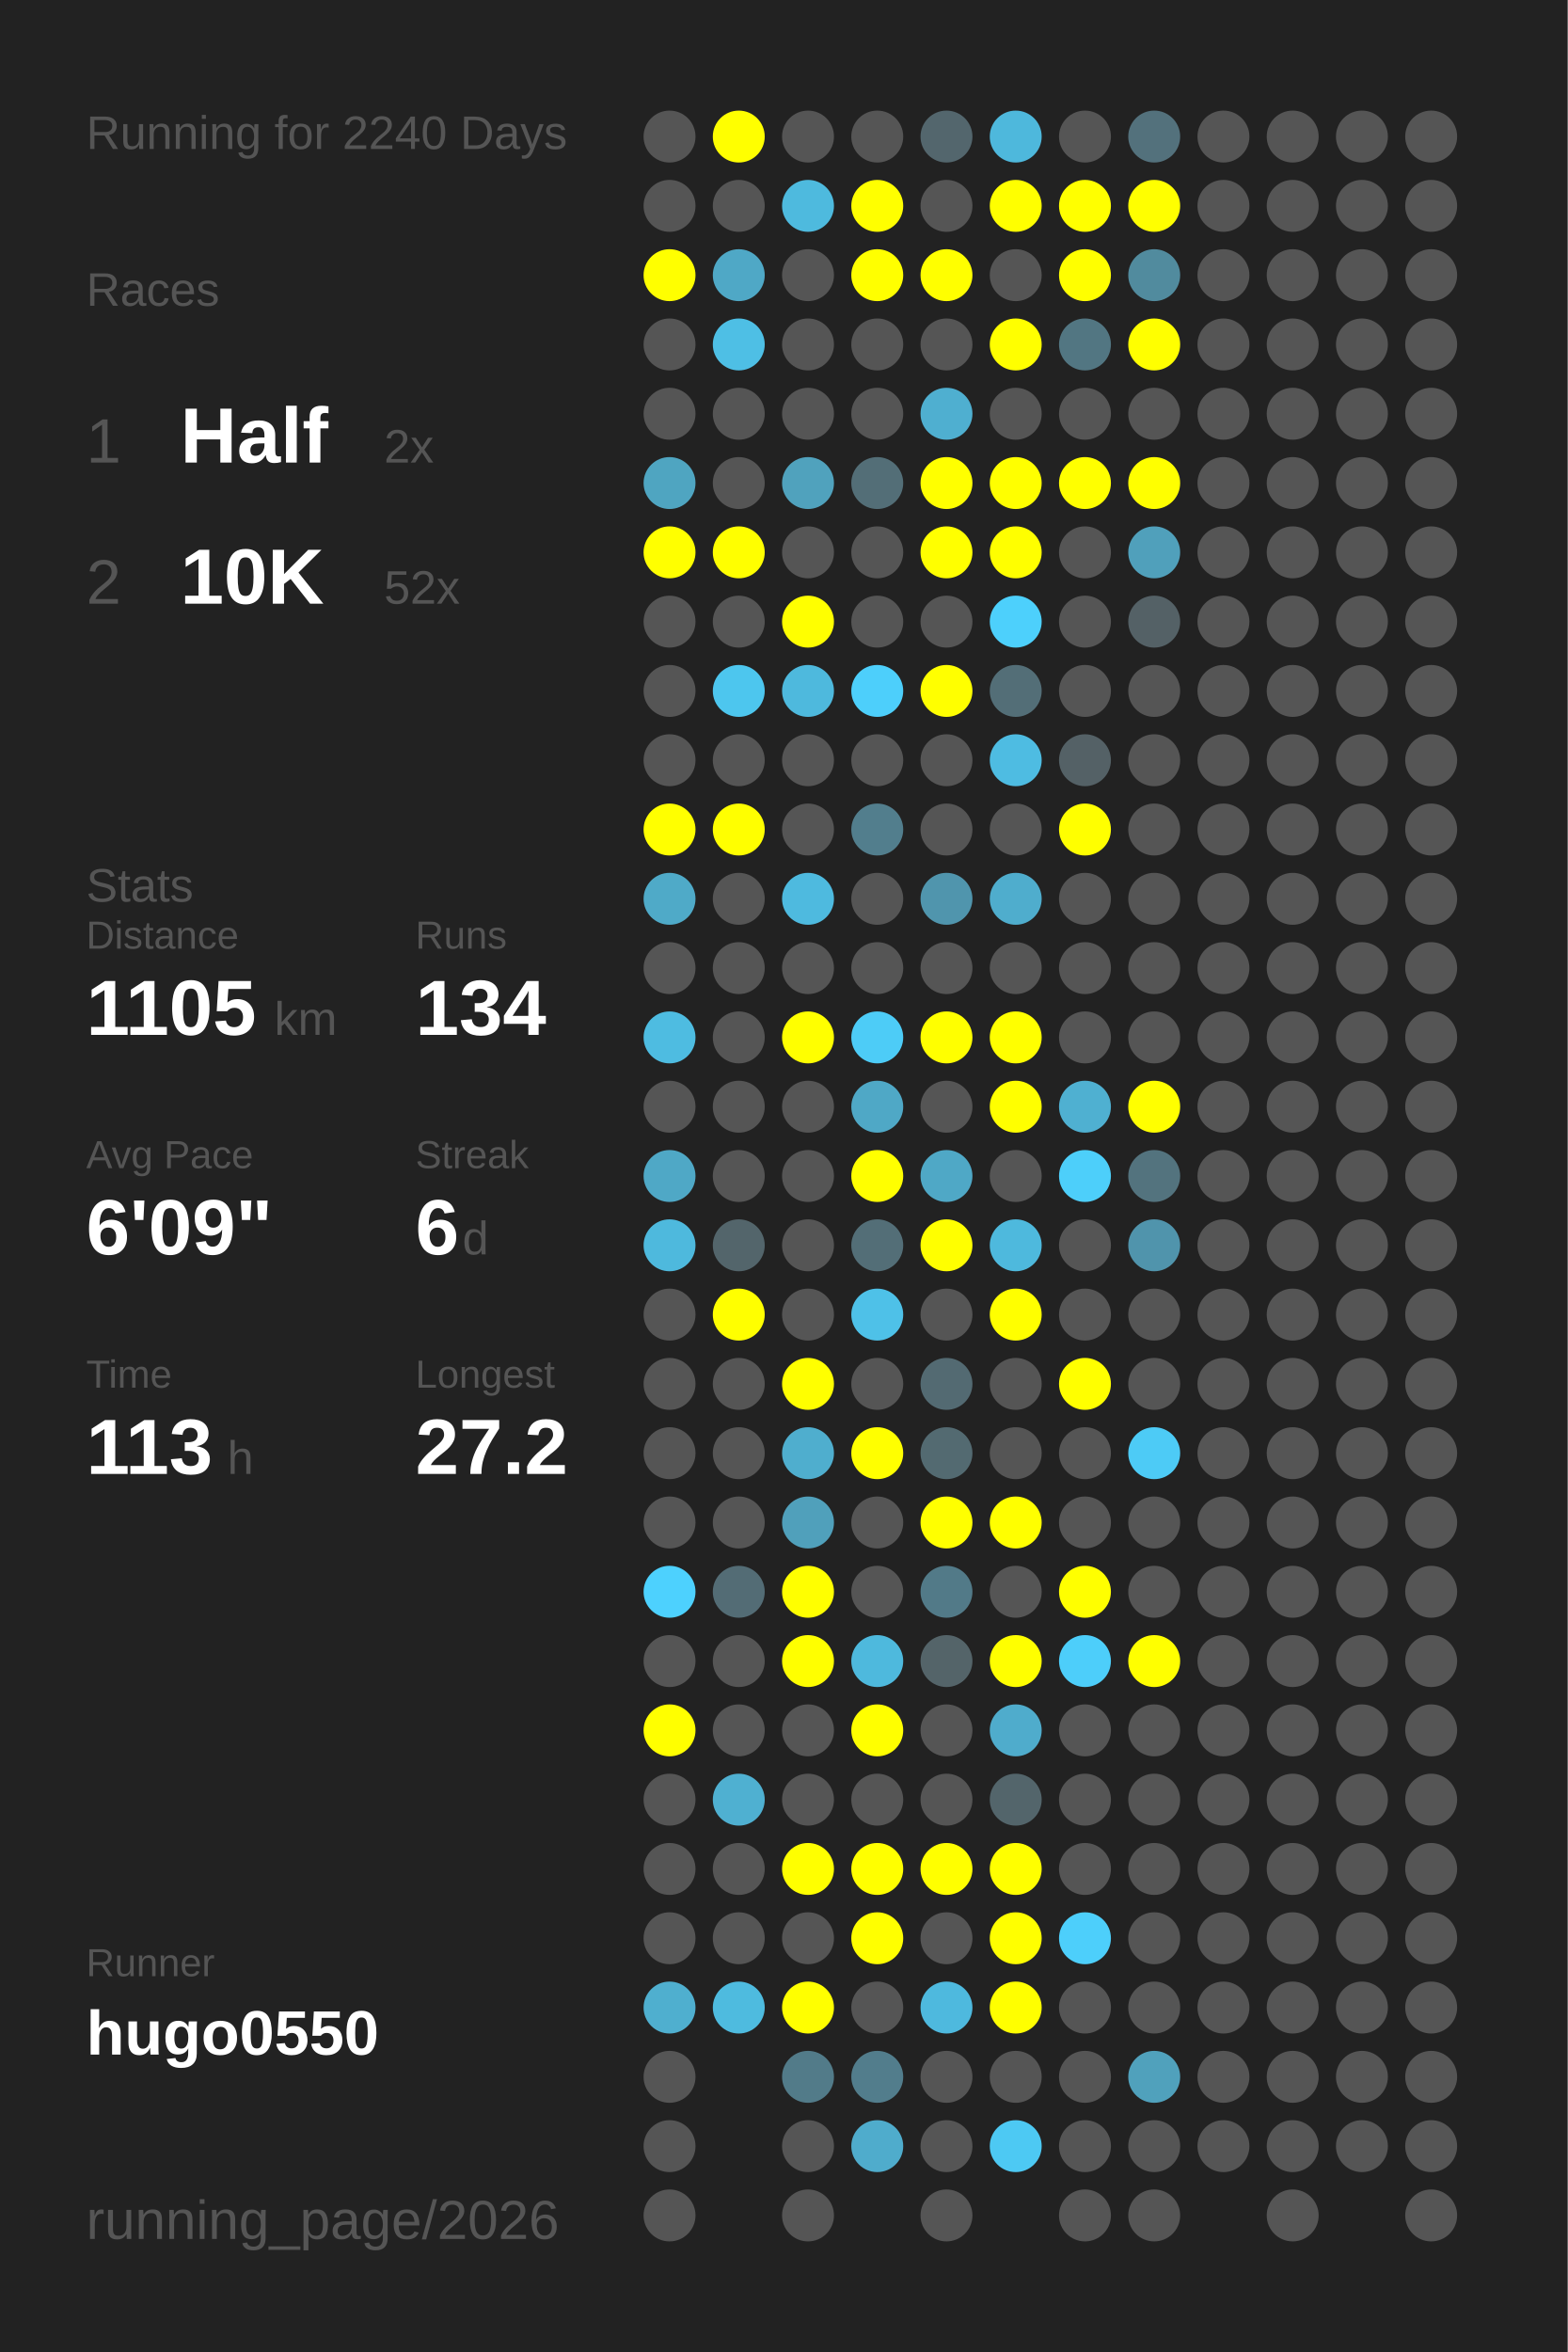
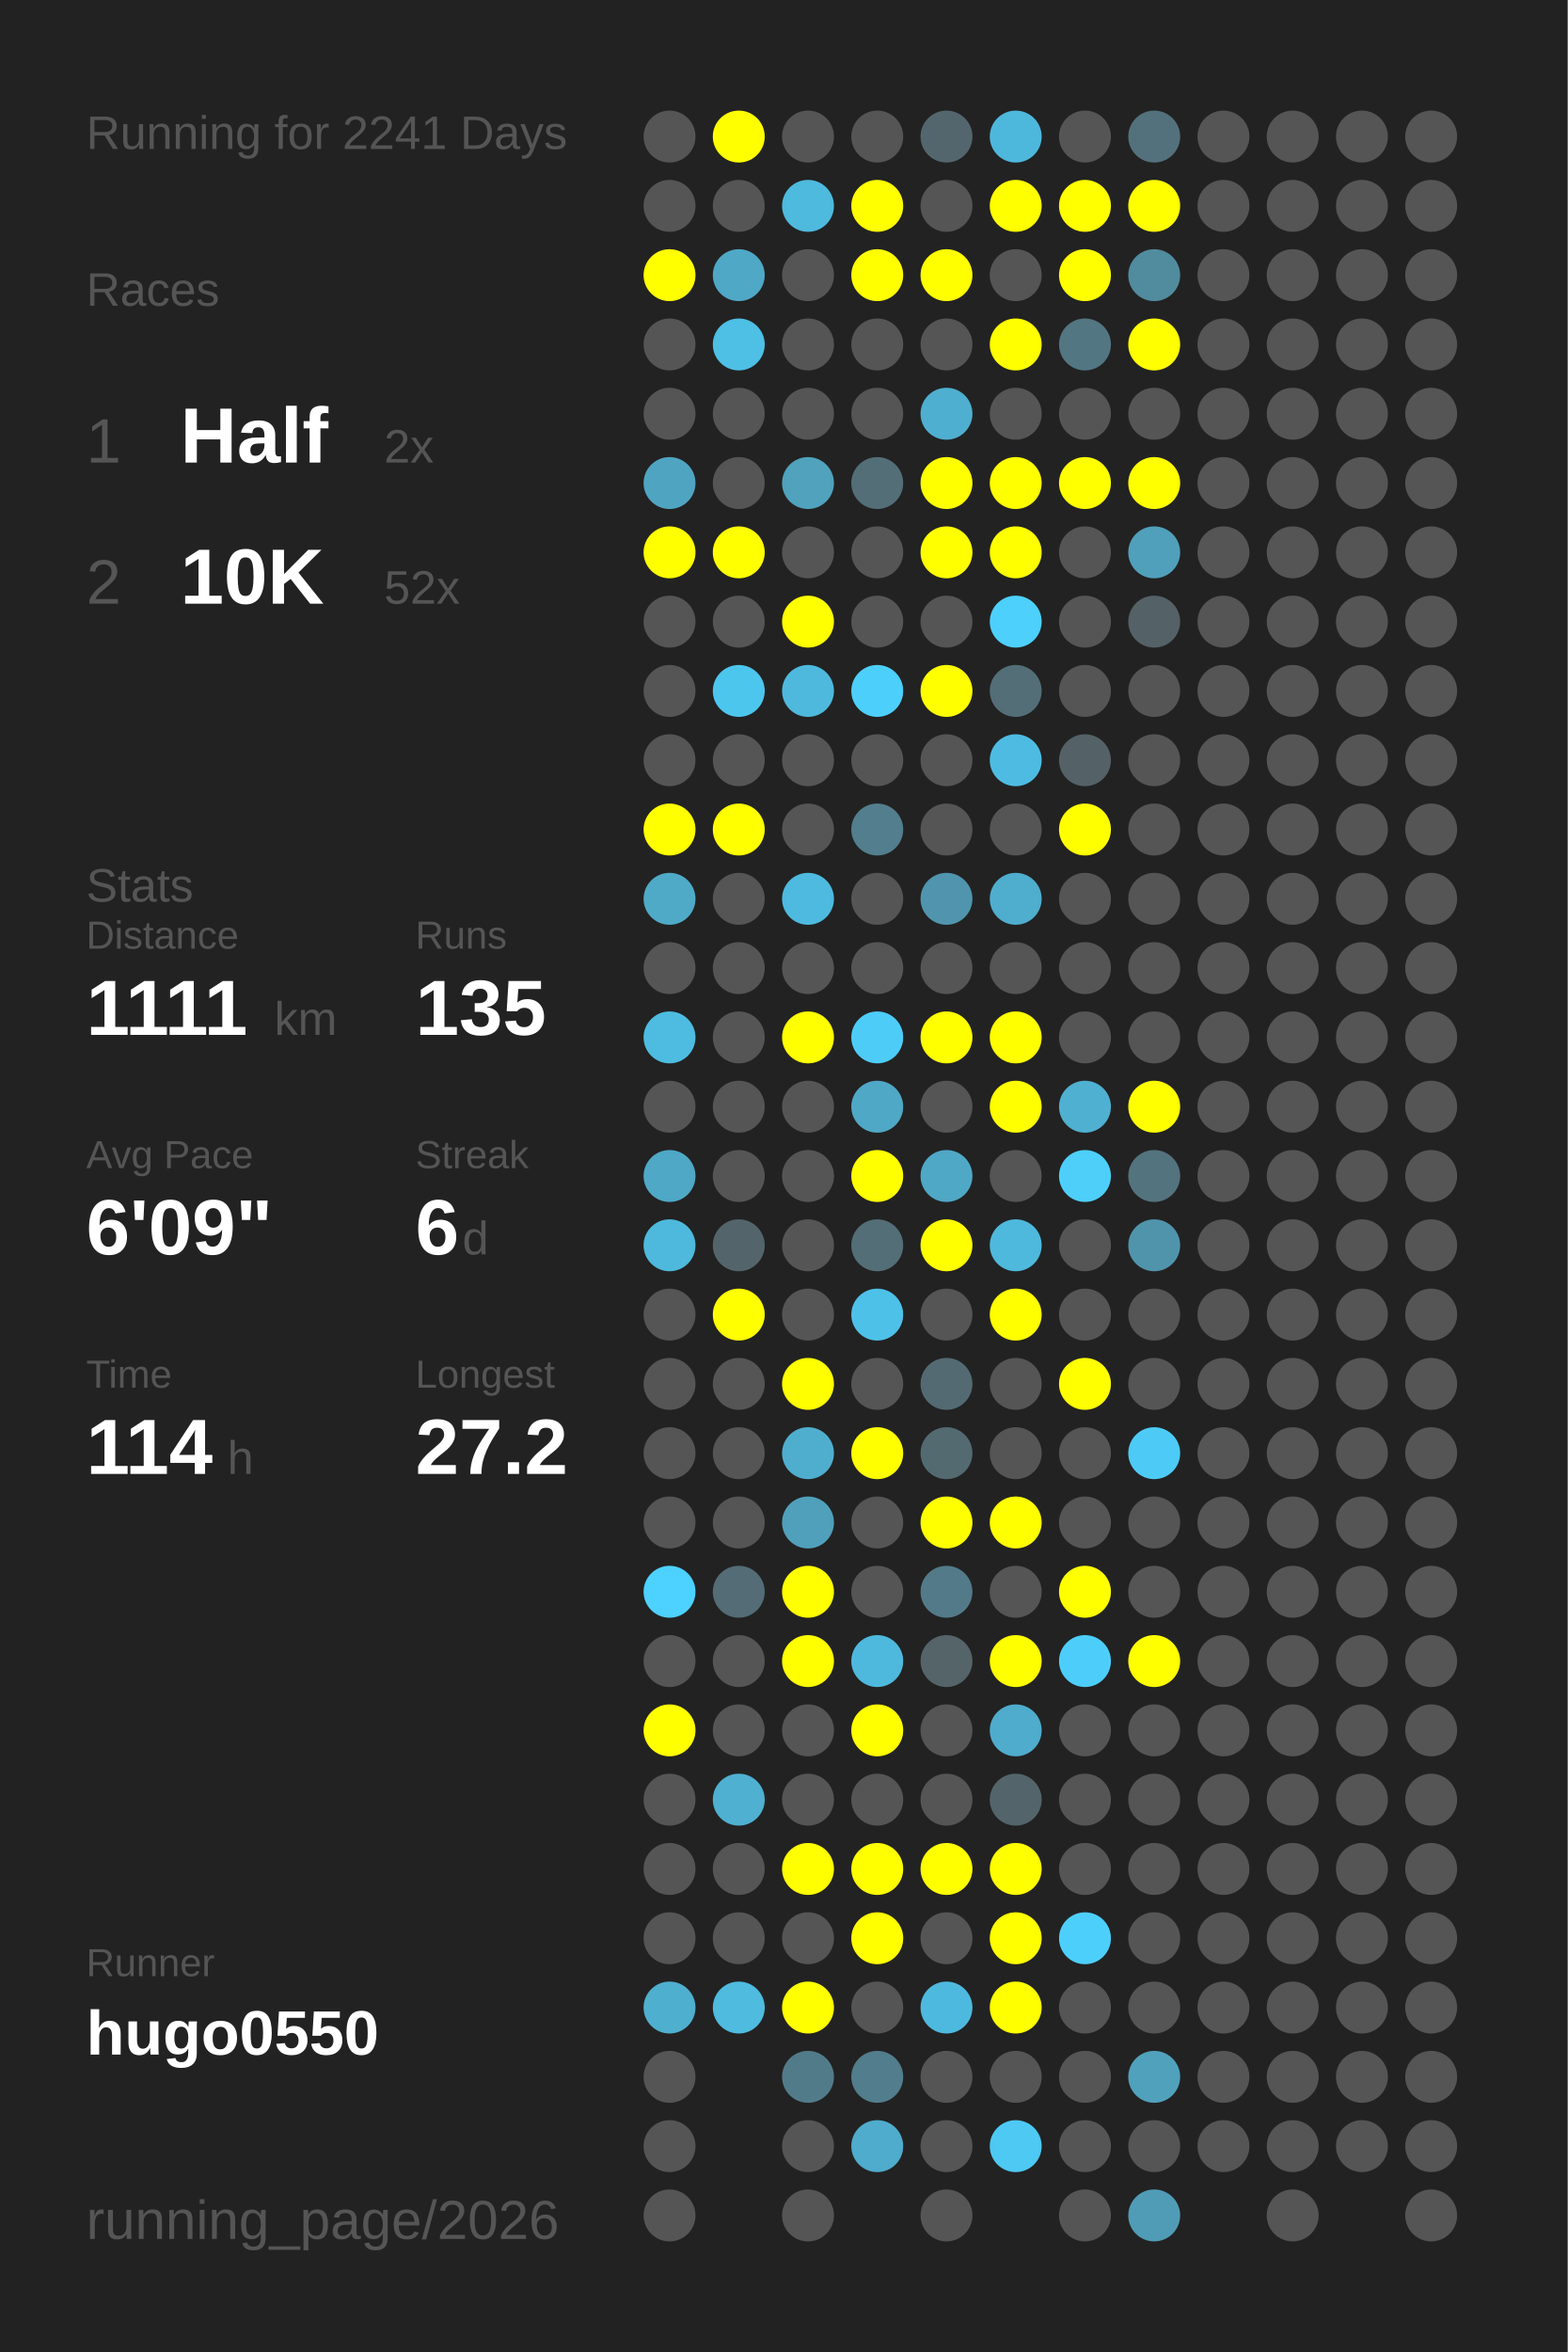
<svg xmlns="http://www.w3.org/2000/svg" baseProfile="full" height="300mm" version="1.1" viewBox="0,0,200,300" width="200mm">
  <defs />
  <rect fill="#222222" height="300" width="200" x="0" y="0" />
-   <text fill="#555555" style="font-size:6px; font-family:Arial;" x="11" y="19">Running for 2240 Days</text>
+   <text fill="#555555" style="font-size:6px; font-family:Arial;" x="11" y="19">Running for 2241 Days</text>
  <text fill="#555555" style="font-size:6px; font-family:Arial;" x="11" y="39">Races</text>
  <text fill="#555555" style="font-size:8px; font-family:Arial;" x="11" y="59">1</text>
  <text fill="#FFFFFF" style="font-size:10px; font-family:Arial; font-weight:bold;" x="23" y="59">Half</text>
  <text fill="#555555" style="font-size:6px; font-family:Arial;" x="49" y="59">2x</text>
  <text fill="#555555" style="font-size:8px; font-family:Arial;" x="11" y="77">2</text>
  <text fill="#FFFFFF" style="font-size:10px; font-family:Arial; font-weight:bold;" x="23" y="77">10K</text>
  <text fill="#555555" style="font-size:6px; font-family:Arial;" x="49" y="77">52x</text>
  <text fill="#555555" style="font-size:6px; font-family:Arial;" x="11" y="115">Stats</text>
  <text fill="#555555" style="font-size:5px; font-family:Arial;" x="11" y="121">Distance</text>
-   <text fill="#FFFFFF" style="font-size:10px; font-family:Arial; font-weight:bold;" x="11" y="132">1105</text>
+   <text fill="#FFFFFF" style="font-size:10px; font-family:Arial; font-weight:bold;" x="11" y="132">1111</text>
  <text fill="#555555" style="font-size:6px; font-family:Arial;" x="35" y="132">km</text>
  <text fill="#555555" style="font-size:5px; font-family:Arial;" x="53" y="121">Runs</text>
-   <text fill="#FFFFFF" style="font-size:10px; font-family:Arial; font-weight:bold;" x="53" y="132">134</text>
+   <text fill="#FFFFFF" style="font-size:10px; font-family:Arial; font-weight:bold;" x="53" y="132">135</text>
  <text fill="#555555" style="font-size:5px; font-family:Arial;" x="11" y="149">Avg Pace</text>
  <text fill="#FFFFFF" style="font-size:10px; font-family:Arial; font-weight:bold;" x="11" y="160">6'09"</text>
  <text fill="#555555" style="font-size:5px; font-family:Arial;" x="53" y="149">Streak</text>
  <text fill="#FFFFFF" style="font-size:10px; font-family:Arial; font-weight:bold;" x="53" y="160">6</text>
  <text fill="#555555" style="font-size:6px; font-family:Arial;" x="59" y="160">d</text>
  <text fill="#555555" style="font-size:5px; font-family:Arial;" x="11" y="177">Time</text>
-   <text fill="#FFFFFF" style="font-size:10px; font-family:Arial; font-weight:bold;" x="11" y="188">113</text>
+   <text fill="#FFFFFF" style="font-size:10px; font-family:Arial; font-weight:bold;" x="11" y="188">114</text>
  <text fill="#555555" style="font-size:6px; font-family:Arial;" x="29" y="188">h</text>
  <text fill="#555555" style="font-size:5px; font-family:Arial;" x="53" y="177">Longest</text>
  <text fill="#FFFFFF" style="font-size:10px; font-family:Arial; font-weight:bold;" x="53" y="188">27.2</text>
  <text fill="#555555" style="font-size:5px; font-family:Arial;" x="11" y="252.065">Runner</text>
  <text fill="#FFFFFF" style="font-size:8px; font-family:Arial; font-weight:bold;" x="11" y="262.065">hugo0550</text>
  <text fill="#555555" style="font-size:7px; font-family:Arial;" x="11" y="285.581">running_page/2026</text>
  <circle cx="85.417" cy="17.419" fill="#555555" r="3.312" />
  <circle cx="85.417" cy="26.258" fill="#555555" r="3.312" />
  <circle cx="85.417" cy="35.097" fill="#FFFF00" r="3.312" />
  <circle cx="85.417" cy="43.935" fill="#555555" r="3.312" />
  <circle cx="85.417" cy="52.774" fill="#555555" r="3.312" />
  <circle cx="85.417" cy="61.613" fill="#4fa5c1" r="3.312" />
  <circle cx="85.417" cy="70.452" fill="#FFFF00" r="3.312" />
  <circle cx="85.417" cy="79.29" fill="#555555" r="3.312" />
  <circle cx="85.417" cy="88.129" fill="#555555" r="3.312" />
  <circle cx="85.417" cy="96.968" fill="#555555" r="3.312" />
  <circle cx="85.417" cy="105.806" fill="#FFFF00" r="3.312" />
  <circle cx="85.417" cy="114.645" fill="#4faac8" r="3.312" />
  <circle cx="85.417" cy="123.484" fill="#555555" r="3.312" />
  <circle cx="85.417" cy="132.323" fill="#4ebce1" r="3.312" />
  <circle cx="85.417" cy="141.161" fill="#555555" r="3.312" />
  <circle cx="85.417" cy="150" fill="#4fa8c6" r="3.312" />
  <circle cx="85.417" cy="158.839" fill="#4eb9dd" r="3.312" />
  <circle cx="85.417" cy="167.677" fill="#555555" r="3.312" />
  <circle cx="85.417" cy="176.516" fill="#555555" r="3.312" />
  <circle cx="85.417" cy="185.355" fill="#555555" r="3.312" />
  <circle cx="85.417" cy="194.194" fill="#555555" r="3.312" />
  <circle cx="85.417" cy="203.032" fill="#4dd1fe" r="3.312" />
  <circle cx="85.417" cy="211.871" fill="#555555" r="3.312" />
  <circle cx="85.417" cy="220.71" fill="#FFFF00" r="3.312" />
  <circle cx="85.417" cy="229.548" fill="#555555" r="3.312" />
  <circle cx="85.417" cy="238.387" fill="#555555" r="3.312" />
  <circle cx="85.417" cy="247.226" fill="#555555" r="3.312" />
  <circle cx="85.417" cy="256.065" fill="#4fafcf" r="3.312" />
  <circle cx="85.417" cy="264.903" fill="#555555" r="3.312" />
  <circle cx="85.417" cy="273.742" fill="#555555" r="3.312" />
  <circle cx="85.417" cy="282.581" fill="#555555" r="3.312" />
  <circle cx="94.25" cy="17.419" fill="#FFFF00" r="3.312" />
  <circle cx="94.25" cy="26.258" fill="#555555" r="3.312" />
  <circle cx="94.25" cy="35.097" fill="#4fa8c6" r="3.312" />
  <circle cx="94.25" cy="43.935" fill="#4ebfe5" r="3.312" />
  <circle cx="94.25" cy="52.774" fill="#555555" r="3.312" />
  <circle cx="94.25" cy="61.613" fill="#555555" r="3.312" />
  <circle cx="94.25" cy="70.452" fill="#FFFF00" r="3.312" />
  <circle cx="94.25" cy="79.29" fill="#555555" r="3.312" />
  <circle cx="94.25" cy="88.129" fill="#4dc6ee" r="3.312" />
  <circle cx="94.25" cy="96.968" fill="#555555" r="3.312" />
  <circle cx="94.25" cy="105.806" fill="#FFFF00" r="3.312" />
  <circle cx="94.25" cy="114.645" fill="#555555" r="3.312" />
  <circle cx="94.25" cy="123.484" fill="#555555" r="3.312" />
  <circle cx="94.25" cy="132.323" fill="#555555" r="3.312" />
  <circle cx="94.25" cy="141.161" fill="#555555" r="3.312" />
  <circle cx="94.25" cy="150" fill="#555555" r="3.312" />
  <circle cx="94.25" cy="158.839" fill="#53656b" r="3.312" />
  <circle cx="94.25" cy="167.677" fill="#FFFF00" r="3.312" />
  <circle cx="94.25" cy="176.516" fill="#555555" r="3.312" />
  <circle cx="94.25" cy="185.355" fill="#555555" r="3.312" />
  <circle cx="94.25" cy="194.194" fill="#555555" r="3.312" />
  <circle cx="94.25" cy="203.032" fill="#536c75" r="3.312" />
  <circle cx="94.25" cy="211.871" fill="#555555" r="3.312" />
  <circle cx="94.25" cy="220.71" fill="#555555" r="3.312" />
  <circle cx="94.25" cy="229.548" fill="#4fb0d1" r="3.312" />
  <circle cx="94.25" cy="238.387" fill="#555555" r="3.312" />
  <circle cx="94.25" cy="247.226" fill="#555555" r="3.312" />
  <circle cx="94.25" cy="256.065" fill="#4ebbdf" r="3.312" />
  <circle cx="103.083" cy="17.419" fill="#555555" r="3.312" />
  <circle cx="103.083" cy="26.258" fill="#4ebade" r="3.312" />
  <circle cx="103.083" cy="35.097" fill="#555555" r="3.312" />
  <circle cx="103.083" cy="43.935" fill="#555555" r="3.312" />
  <circle cx="103.083" cy="52.774" fill="#555555" r="3.312" />
  <circle cx="103.083" cy="61.613" fill="#50a2bd" r="3.312" />
  <circle cx="103.083" cy="70.452" fill="#555555" r="3.312" />
  <circle cx="103.083" cy="79.29" fill="#FFFF00" r="3.312" />
  <circle cx="103.083" cy="88.129" fill="#4eb9dd" r="3.312" />
  <circle cx="103.083" cy="96.968" fill="#555555" r="3.312" />
  <circle cx="103.083" cy="105.806" fill="#555555" r="3.312" />
  <circle cx="103.083" cy="114.645" fill="#4ebadf" r="3.312" />
  <circle cx="103.083" cy="123.484" fill="#555555" r="3.312" />
  <circle cx="103.083" cy="132.323" fill="#FFFF00" r="3.312" />
  <circle cx="103.083" cy="141.161" fill="#555555" r="3.312" />
  <circle cx="103.083" cy="150" fill="#555555" r="3.312" />
  <circle cx="103.083" cy="158.839" fill="#555555" r="3.312" />
  <circle cx="103.083" cy="167.677" fill="#555555" r="3.312" />
  <circle cx="103.083" cy="176.516" fill="#FFFF00" r="3.312" />
  <circle cx="103.083" cy="185.355" fill="#4faece" r="3.312" />
  <circle cx="103.083" cy="194.194" fill="#50a0bb" r="3.312" />
  <circle cx="103.083" cy="203.032" fill="#FFFF00" r="3.312" />
  <circle cx="103.083" cy="211.871" fill="#FFFF00" r="3.312" />
  <circle cx="103.083" cy="220.71" fill="#555555" r="3.312" />
  <circle cx="103.083" cy="229.548" fill="#555555" r="3.312" />
  <circle cx="103.083" cy="238.387" fill="#FFFF00" r="3.312" />
  <circle cx="103.083" cy="247.226" fill="#555555" r="3.312" />
  <circle cx="103.083" cy="256.065" fill="#FFFF00" r="3.312" />
  <circle cx="103.083" cy="264.903" fill="#527b89" r="3.312" />
  <circle cx="103.083" cy="273.742" fill="#555555" r="3.312" />
  <circle cx="103.083" cy="282.581" fill="#555555" r="3.312" />
  <circle cx="111.917" cy="17.419" fill="#555555" r="3.312" />
  <circle cx="111.917" cy="26.258" fill="#FFFF00" r="3.312" />
  <circle cx="111.917" cy="35.097" fill="#FFFF00" r="3.312" />
  <circle cx="111.917" cy="43.935" fill="#555555" r="3.312" />
  <circle cx="111.917" cy="52.774" fill="#555555" r="3.312" />
  <circle cx="111.917" cy="61.613" fill="#536e77" r="3.312" />
  <circle cx="111.917" cy="70.452" fill="#555555" r="3.312" />
  <circle cx="111.917" cy="79.29" fill="#555555" r="3.312" />
  <circle cx="111.917" cy="88.129" fill="#4dcffb" r="3.312" />
  <circle cx="111.917" cy="96.968" fill="#555555" r="3.312" />
  <circle cx="111.917" cy="105.806" fill="#527e8d" r="3.312" />
  <circle cx="111.917" cy="114.645" fill="#555555" r="3.312" />
  <circle cx="111.917" cy="123.484" fill="#555555" r="3.312" />
  <circle cx="111.917" cy="132.323" fill="#4dccf7" r="3.312" />
  <circle cx="111.917" cy="141.161" fill="#4fa8c6" r="3.312" />
  <circle cx="111.917" cy="150" fill="#FFFF00" r="3.312" />
  <circle cx="111.917" cy="158.839" fill="#536e77" r="3.312" />
  <circle cx="111.917" cy="167.677" fill="#4ec1e8" r="3.312" />
  <circle cx="111.917" cy="176.516" fill="#555555" r="3.312" />
  <circle cx="111.917" cy="185.355" fill="#FFFF00" r="3.312" />
  <circle cx="111.917" cy="194.194" fill="#555555" r="3.312" />
  <circle cx="111.917" cy="203.032" fill="#555555" r="3.312" />
  <circle cx="111.917" cy="211.871" fill="#4eb9dd" r="3.312" />
  <circle cx="111.917" cy="220.71" fill="#FFFF00" r="3.312" />
  <circle cx="111.917" cy="229.548" fill="#555555" r="3.312" />
  <circle cx="111.917" cy="238.387" fill="#FFFF00" r="3.312" />
  <circle cx="111.917" cy="247.226" fill="#FFFF00" r="3.312" />
  <circle cx="111.917" cy="256.065" fill="#555555" r="3.312" />
  <circle cx="111.917" cy="264.903" fill="#527d8c" r="3.312" />
  <circle cx="111.917" cy="273.742" fill="#4faccc" r="3.312" />
  <circle cx="120.75" cy="17.419" fill="#53666d" r="3.312" />
  <circle cx="120.75" cy="26.258" fill="#555555" r="3.312" />
  <circle cx="120.75" cy="35.097" fill="#FFFF00" r="3.312" />
  <circle cx="120.75" cy="43.935" fill="#555555" r="3.312" />
  <circle cx="120.75" cy="52.774" fill="#4fafd0" r="3.312" />
  <circle cx="120.75" cy="61.613" fill="#FFFF00" r="3.312" />
  <circle cx="120.75" cy="70.452" fill="#FFFF00" r="3.312" />
  <circle cx="120.75" cy="79.29" fill="#555555" r="3.312" />
  <circle cx="120.75" cy="88.129" fill="#FFFF00" r="3.312" />
  <circle cx="120.75" cy="96.968" fill="#555555" r="3.312" />
  <circle cx="120.75" cy="105.806" fill="#555555" r="3.312" />
  <circle cx="120.75" cy="114.645" fill="#5095ad" r="3.312" />
  <circle cx="120.75" cy="123.484" fill="#555555" r="3.312" />
  <circle cx="120.75" cy="132.323" fill="#FFFF00" r="3.312" />
  <circle cx="120.75" cy="141.161" fill="#555555" r="3.312" />
  <circle cx="120.75" cy="150" fill="#4fa8c6" r="3.312" />
  <circle cx="120.75" cy="158.839" fill="#FFFF00" r="3.312" />
  <circle cx="120.75" cy="167.677" fill="#555555" r="3.312" />
  <circle cx="120.75" cy="176.516" fill="#536a72" r="3.312" />
  <circle cx="120.75" cy="185.355" fill="#536a71" r="3.312" />
  <circle cx="120.75" cy="194.194" fill="#FFFF00" r="3.312" />
  <circle cx="120.75" cy="203.032" fill="#527a88" r="3.312" />
  <circle cx="120.75" cy="211.871" fill="#546469" r="3.312" />
  <circle cx="120.75" cy="220.71" fill="#555555" r="3.312" />
  <circle cx="120.75" cy="229.548" fill="#555555" r="3.312" />
  <circle cx="120.75" cy="238.387" fill="#FFFF00" r="3.312" />
  <circle cx="120.75" cy="247.226" fill="#555555" r="3.312" />
  <circle cx="120.75" cy="256.065" fill="#4eb9de" r="3.312" />
  <circle cx="120.75" cy="264.903" fill="#555555" r="3.312" />
  <circle cx="120.75" cy="273.742" fill="#555555" r="3.312" />
  <circle cx="120.75" cy="282.581" fill="#555555" r="3.312" />
  <circle cx="129.583" cy="17.419" fill="#4eb8dc" r="3.312" />
  <circle cx="129.583" cy="26.258" fill="#FFFF00" r="3.312" />
  <circle cx="129.583" cy="35.097" fill="#555555" r="3.312" />
  <circle cx="129.583" cy="43.935" fill="#FFFF00" r="3.312" />
  <circle cx="129.583" cy="52.774" fill="#555555" r="3.312" />
  <circle cx="129.583" cy="61.613" fill="#FFFF00" r="3.312" />
  <circle cx="129.583" cy="70.452" fill="#FFFF00" r="3.312" />
  <circle cx="129.583" cy="79.29" fill="#4dd0fc" r="3.312" />
  <circle cx="129.583" cy="88.129" fill="#536e77" r="3.312" />
  <circle cx="129.583" cy="96.968" fill="#4ebce2" r="3.312" />
  <circle cx="129.583" cy="105.806" fill="#555555" r="3.312" />
  <circle cx="129.583" cy="114.645" fill="#4fadcd" r="3.312" />
  <circle cx="129.583" cy="123.484" fill="#555555" r="3.312" />
  <circle cx="129.583" cy="132.323" fill="#FFFF00" r="3.312" />
  <circle cx="129.583" cy="141.161" fill="#FFFF00" r="3.312" />
  <circle cx="129.583" cy="150" fill="#555555" r="3.312" />
  <circle cx="129.583" cy="158.839" fill="#4eb9dd" r="3.312" />
  <circle cx="129.583" cy="167.677" fill="#FFFF00" r="3.312" />
  <circle cx="129.583" cy="176.516" fill="#555555" r="3.312" />
  <circle cx="129.583" cy="185.355" fill="#555555" r="3.312" />
  <circle cx="129.583" cy="194.194" fill="#FFFF00" r="3.312" />
  <circle cx="129.583" cy="203.032" fill="#555555" r="3.312" />
  <circle cx="129.583" cy="211.871" fill="#FFFF00" r="3.312" />
  <circle cx="129.583" cy="220.71" fill="#4faccc" r="3.312" />
  <circle cx="129.583" cy="229.548" fill="#53656b" r="3.312" />
  <circle cx="129.583" cy="238.387" fill="#FFFF00" r="3.312" />
  <circle cx="129.583" cy="247.226" fill="#FFFF00" r="3.312" />
  <circle cx="129.583" cy="256.065" fill="#FFFF00" r="3.312" />
  <circle cx="129.583" cy="264.903" fill="#555555" r="3.312" />
  <circle cx="129.583" cy="273.742" fill="#4dc9f3" r="3.312" />
  <circle cx="138.417" cy="17.419" fill="#555555" r="3.312" />
  <circle cx="138.417" cy="26.258" fill="#FFFF00" r="3.312" />
  <circle cx="138.417" cy="35.097" fill="#FFFF00" r="3.312" />
  <circle cx="138.417" cy="43.935" fill="#527682" r="3.312" />
  <circle cx="138.417" cy="52.774" fill="#555555" r="3.312" />
  <circle cx="138.417" cy="61.613" fill="#FFFF00" r="3.312" />
  <circle cx="138.417" cy="70.452" fill="#555555" r="3.312" />
  <circle cx="138.417" cy="79.29" fill="#555555" r="3.312" />
  <circle cx="138.417" cy="88.129" fill="#555555" r="3.312" />
  <circle cx="138.417" cy="96.968" fill="#546166" r="3.312" />
  <circle cx="138.417" cy="105.806" fill="#FFFF00" r="3.312" />
  <circle cx="138.417" cy="114.645" fill="#555555" r="3.312" />
  <circle cx="138.417" cy="123.484" fill="#555555" r="3.312" />
  <circle cx="138.417" cy="132.323" fill="#555555" r="3.312" />
  <circle cx="138.417" cy="141.161" fill="#4fb0d1" r="3.312" />
  <circle cx="138.417" cy="150" fill="#4dcffa" r="3.312" />
  <circle cx="138.417" cy="158.839" fill="#555555" r="3.312" />
  <circle cx="138.417" cy="167.677" fill="#555555" r="3.312" />
  <circle cx="138.417" cy="176.516" fill="#FFFF00" r="3.312" />
  <circle cx="138.417" cy="185.355" fill="#555555" r="3.312" />
  <circle cx="138.417" cy="194.194" fill="#555555" r="3.312" />
  <circle cx="138.417" cy="203.032" fill="#FFFF00" r="3.312" />
  <circle cx="138.417" cy="211.871" fill="#4dcefa" r="3.312" />
  <circle cx="138.417" cy="220.71" fill="#555555" r="3.312" />
  <circle cx="138.417" cy="229.548" fill="#555555" r="3.312" />
  <circle cx="138.417" cy="238.387" fill="#555555" r="3.312" />
  <circle cx="138.417" cy="247.226" fill="#4dcffb" r="3.312" />
  <circle cx="138.417" cy="256.065" fill="#555555" r="3.312" />
  <circle cx="138.417" cy="264.903" fill="#555555" r="3.312" />
  <circle cx="138.417" cy="273.742" fill="#555555" r="3.312" />
  <circle cx="138.417" cy="282.581" fill="#555555" r="3.312" />
  <circle cx="147.25" cy="17.419" fill="#53717c" r="3.312" />
  <circle cx="147.25" cy="26.258" fill="#FFFF00" r="3.312" />
  <circle cx="147.25" cy="35.097" fill="#518b9e" r="3.312" />
  <circle cx="147.25" cy="43.935" fill="#FFFF00" r="3.312" />
  <circle cx="147.25" cy="52.774" fill="#555555" r="3.312" />
  <circle cx="147.25" cy="61.613" fill="#FFFF00" r="3.312" />
  <circle cx="147.25" cy="70.452" fill="#50a0bb" r="3.312" />
  <circle cx="147.25" cy="79.29" fill="#546166" r="3.312" />
  <circle cx="147.25" cy="88.129" fill="#555555" r="3.312" />
  <circle cx="147.25" cy="96.968" fill="#555555" r="3.312" />
  <circle cx="147.25" cy="105.806" fill="#555555" r="3.312" />
  <circle cx="147.25" cy="114.645" fill="#555555" r="3.312" />
  <circle cx="147.25" cy="123.484" fill="#555555" r="3.312" />
  <circle cx="147.25" cy="132.323" fill="#555555" r="3.312" />
  <circle cx="147.25" cy="141.161" fill="#FFFF00" r="3.312" />
  <circle cx="147.25" cy="150" fill="#53737e" r="3.312" />
  <circle cx="147.25" cy="158.839" fill="#5094ac" r="3.312" />
  <circle cx="147.25" cy="167.677" fill="#555555" r="3.312" />
  <circle cx="147.25" cy="176.516" fill="#555555" r="3.312" />
  <circle cx="147.25" cy="185.355" fill="#4dcbf6" r="3.312" />
  <circle cx="147.25" cy="194.194" fill="#555555" r="3.312" />
  <circle cx="147.25" cy="203.032" fill="#555555" r="3.312" />
  <circle cx="147.25" cy="211.871" fill="#FFFF00" r="3.312" />
  <circle cx="147.25" cy="220.71" fill="#555555" r="3.312" />
  <circle cx="147.25" cy="229.548" fill="#555555" r="3.312" />
  <circle cx="147.25" cy="238.387" fill="#555555" r="3.312" />
  <circle cx="147.25" cy="247.226" fill="#555555" r="3.312" />
  <circle cx="147.25" cy="256.065" fill="#555555" r="3.312" />
  <circle cx="147.25" cy="264.903" fill="#50a1bc" r="3.312" />
  <circle cx="147.25" cy="273.742" fill="#555555" r="3.312" />
-   <circle cx="147.25" cy="282.581" fill="#555555" r="3.312" />
+   <circle cx="147.25" cy="282.581" fill="#509cb6" r="3.312" />
  <circle cx="156.083" cy="17.419" fill="#555555" r="3.312" />
  <circle cx="156.083" cy="26.258" fill="#555555" r="3.312" />
  <circle cx="156.083" cy="35.097" fill="#555555" r="3.312" />
  <circle cx="156.083" cy="43.935" fill="#555555" r="3.312" />
  <circle cx="156.083" cy="52.774" fill="#555555" r="3.312" />
  <circle cx="156.083" cy="61.613" fill="#555555" r="3.312" />
  <circle cx="156.083" cy="70.452" fill="#555555" r="3.312" />
  <circle cx="156.083" cy="79.29" fill="#555555" r="3.312" />
  <circle cx="156.083" cy="88.129" fill="#555555" r="3.312" />
  <circle cx="156.083" cy="96.968" fill="#555555" r="3.312" />
  <circle cx="156.083" cy="105.806" fill="#555555" r="3.312" />
  <circle cx="156.083" cy="114.645" fill="#555555" r="3.312" />
  <circle cx="156.083" cy="123.484" fill="#555555" r="3.312" />
  <circle cx="156.083" cy="132.323" fill="#555555" r="3.312" />
  <circle cx="156.083" cy="141.161" fill="#555555" r="3.312" />
  <circle cx="156.083" cy="150" fill="#555555" r="3.312" />
  <circle cx="156.083" cy="158.839" fill="#555555" r="3.312" />
  <circle cx="156.083" cy="167.677" fill="#555555" r="3.312" />
  <circle cx="156.083" cy="176.516" fill="#555555" r="3.312" />
  <circle cx="156.083" cy="185.355" fill="#555555" r="3.312" />
  <circle cx="156.083" cy="194.194" fill="#555555" r="3.312" />
  <circle cx="156.083" cy="203.032" fill="#555555" r="3.312" />
  <circle cx="156.083" cy="211.871" fill="#555555" r="3.312" />
  <circle cx="156.083" cy="220.71" fill="#555555" r="3.312" />
  <circle cx="156.083" cy="229.548" fill="#555555" r="3.312" />
  <circle cx="156.083" cy="238.387" fill="#555555" r="3.312" />
  <circle cx="156.083" cy="247.226" fill="#555555" r="3.312" />
  <circle cx="156.083" cy="256.065" fill="#555555" r="3.312" />
  <circle cx="156.083" cy="264.903" fill="#555555" r="3.312" />
  <circle cx="156.083" cy="273.742" fill="#555555" r="3.312" />
  <circle cx="164.917" cy="17.419" fill="#555555" r="3.312" />
  <circle cx="164.917" cy="26.258" fill="#555555" r="3.312" />
  <circle cx="164.917" cy="35.097" fill="#555555" r="3.312" />
  <circle cx="164.917" cy="43.935" fill="#555555" r="3.312" />
  <circle cx="164.917" cy="52.774" fill="#555555" r="3.312" />
  <circle cx="164.917" cy="61.613" fill="#555555" r="3.312" />
  <circle cx="164.917" cy="70.452" fill="#555555" r="3.312" />
  <circle cx="164.917" cy="79.29" fill="#555555" r="3.312" />
  <circle cx="164.917" cy="88.129" fill="#555555" r="3.312" />
  <circle cx="164.917" cy="96.968" fill="#555555" r="3.312" />
  <circle cx="164.917" cy="105.806" fill="#555555" r="3.312" />
  <circle cx="164.917" cy="114.645" fill="#555555" r="3.312" />
  <circle cx="164.917" cy="123.484" fill="#555555" r="3.312" />
  <circle cx="164.917" cy="132.323" fill="#555555" r="3.312" />
  <circle cx="164.917" cy="141.161" fill="#555555" r="3.312" />
  <circle cx="164.917" cy="150" fill="#555555" r="3.312" />
  <circle cx="164.917" cy="158.839" fill="#555555" r="3.312" />
  <circle cx="164.917" cy="167.677" fill="#555555" r="3.312" />
  <circle cx="164.917" cy="176.516" fill="#555555" r="3.312" />
  <circle cx="164.917" cy="185.355" fill="#555555" r="3.312" />
  <circle cx="164.917" cy="194.194" fill="#555555" r="3.312" />
  <circle cx="164.917" cy="203.032" fill="#555555" r="3.312" />
  <circle cx="164.917" cy="211.871" fill="#555555" r="3.312" />
  <circle cx="164.917" cy="220.71" fill="#555555" r="3.312" />
  <circle cx="164.917" cy="229.548" fill="#555555" r="3.312" />
  <circle cx="164.917" cy="238.387" fill="#555555" r="3.312" />
  <circle cx="164.917" cy="247.226" fill="#555555" r="3.312" />
  <circle cx="164.917" cy="256.065" fill="#555555" r="3.312" />
  <circle cx="164.917" cy="264.903" fill="#555555" r="3.312" />
  <circle cx="164.917" cy="273.742" fill="#555555" r="3.312" />
  <circle cx="164.917" cy="282.581" fill="#555555" r="3.312" />
  <circle cx="173.75" cy="17.419" fill="#555555" r="3.312" />
  <circle cx="173.75" cy="26.258" fill="#555555" r="3.312" />
  <circle cx="173.75" cy="35.097" fill="#555555" r="3.312" />
  <circle cx="173.75" cy="43.935" fill="#555555" r="3.312" />
  <circle cx="173.75" cy="52.774" fill="#555555" r="3.312" />
  <circle cx="173.75" cy="61.613" fill="#555555" r="3.312" />
  <circle cx="173.75" cy="70.452" fill="#555555" r="3.312" />
  <circle cx="173.75" cy="79.29" fill="#555555" r="3.312" />
  <circle cx="173.75" cy="88.129" fill="#555555" r="3.312" />
  <circle cx="173.75" cy="96.968" fill="#555555" r="3.312" />
  <circle cx="173.75" cy="105.806" fill="#555555" r="3.312" />
  <circle cx="173.75" cy="114.645" fill="#555555" r="3.312" />
  <circle cx="173.75" cy="123.484" fill="#555555" r="3.312" />
  <circle cx="173.75" cy="132.323" fill="#555555" r="3.312" />
  <circle cx="173.75" cy="141.161" fill="#555555" r="3.312" />
  <circle cx="173.75" cy="150" fill="#555555" r="3.312" />
  <circle cx="173.75" cy="158.839" fill="#555555" r="3.312" />
  <circle cx="173.75" cy="167.677" fill="#555555" r="3.312" />
  <circle cx="173.75" cy="176.516" fill="#555555" r="3.312" />
  <circle cx="173.75" cy="185.355" fill="#555555" r="3.312" />
  <circle cx="173.75" cy="194.194" fill="#555555" r="3.312" />
  <circle cx="173.75" cy="203.032" fill="#555555" r="3.312" />
  <circle cx="173.75" cy="211.871" fill="#555555" r="3.312" />
  <circle cx="173.75" cy="220.71" fill="#555555" r="3.312" />
  <circle cx="173.75" cy="229.548" fill="#555555" r="3.312" />
  <circle cx="173.75" cy="238.387" fill="#555555" r="3.312" />
  <circle cx="173.75" cy="247.226" fill="#555555" r="3.312" />
  <circle cx="173.75" cy="256.065" fill="#555555" r="3.312" />
  <circle cx="173.75" cy="264.903" fill="#555555" r="3.312" />
  <circle cx="173.75" cy="273.742" fill="#555555" r="3.312" />
  <circle cx="182.583" cy="17.419" fill="#555555" r="3.312" />
  <circle cx="182.583" cy="26.258" fill="#555555" r="3.312" />
  <circle cx="182.583" cy="35.097" fill="#555555" r="3.312" />
  <circle cx="182.583" cy="43.935" fill="#555555" r="3.312" />
  <circle cx="182.583" cy="52.774" fill="#555555" r="3.312" />
  <circle cx="182.583" cy="61.613" fill="#555555" r="3.312" />
  <circle cx="182.583" cy="70.452" fill="#555555" r="3.312" />
  <circle cx="182.583" cy="79.29" fill="#555555" r="3.312" />
  <circle cx="182.583" cy="88.129" fill="#555555" r="3.312" />
  <circle cx="182.583" cy="96.968" fill="#555555" r="3.312" />
  <circle cx="182.583" cy="105.806" fill="#555555" r="3.312" />
  <circle cx="182.583" cy="114.645" fill="#555555" r="3.312" />
  <circle cx="182.583" cy="123.484" fill="#555555" r="3.312" />
  <circle cx="182.583" cy="132.323" fill="#555555" r="3.312" />
  <circle cx="182.583" cy="141.161" fill="#555555" r="3.312" />
  <circle cx="182.583" cy="150" fill="#555555" r="3.312" />
  <circle cx="182.583" cy="158.839" fill="#555555" r="3.312" />
  <circle cx="182.583" cy="167.677" fill="#555555" r="3.312" />
  <circle cx="182.583" cy="176.516" fill="#555555" r="3.312" />
  <circle cx="182.583" cy="185.355" fill="#555555" r="3.312" />
  <circle cx="182.583" cy="194.194" fill="#555555" r="3.312" />
  <circle cx="182.583" cy="203.032" fill="#555555" r="3.312" />
  <circle cx="182.583" cy="211.871" fill="#555555" r="3.312" />
  <circle cx="182.583" cy="220.71" fill="#555555" r="3.312" />
  <circle cx="182.583" cy="229.548" fill="#555555" r="3.312" />
  <circle cx="182.583" cy="238.387" fill="#555555" r="3.312" />
  <circle cx="182.583" cy="247.226" fill="#555555" r="3.312" />
  <circle cx="182.583" cy="256.065" fill="#555555" r="3.312" />
  <circle cx="182.583" cy="264.903" fill="#555555" r="3.312" />
  <circle cx="182.583" cy="273.742" fill="#555555" r="3.312" />
  <circle cx="182.583" cy="282.581" fill="#555555" r="3.312" />
</svg>
